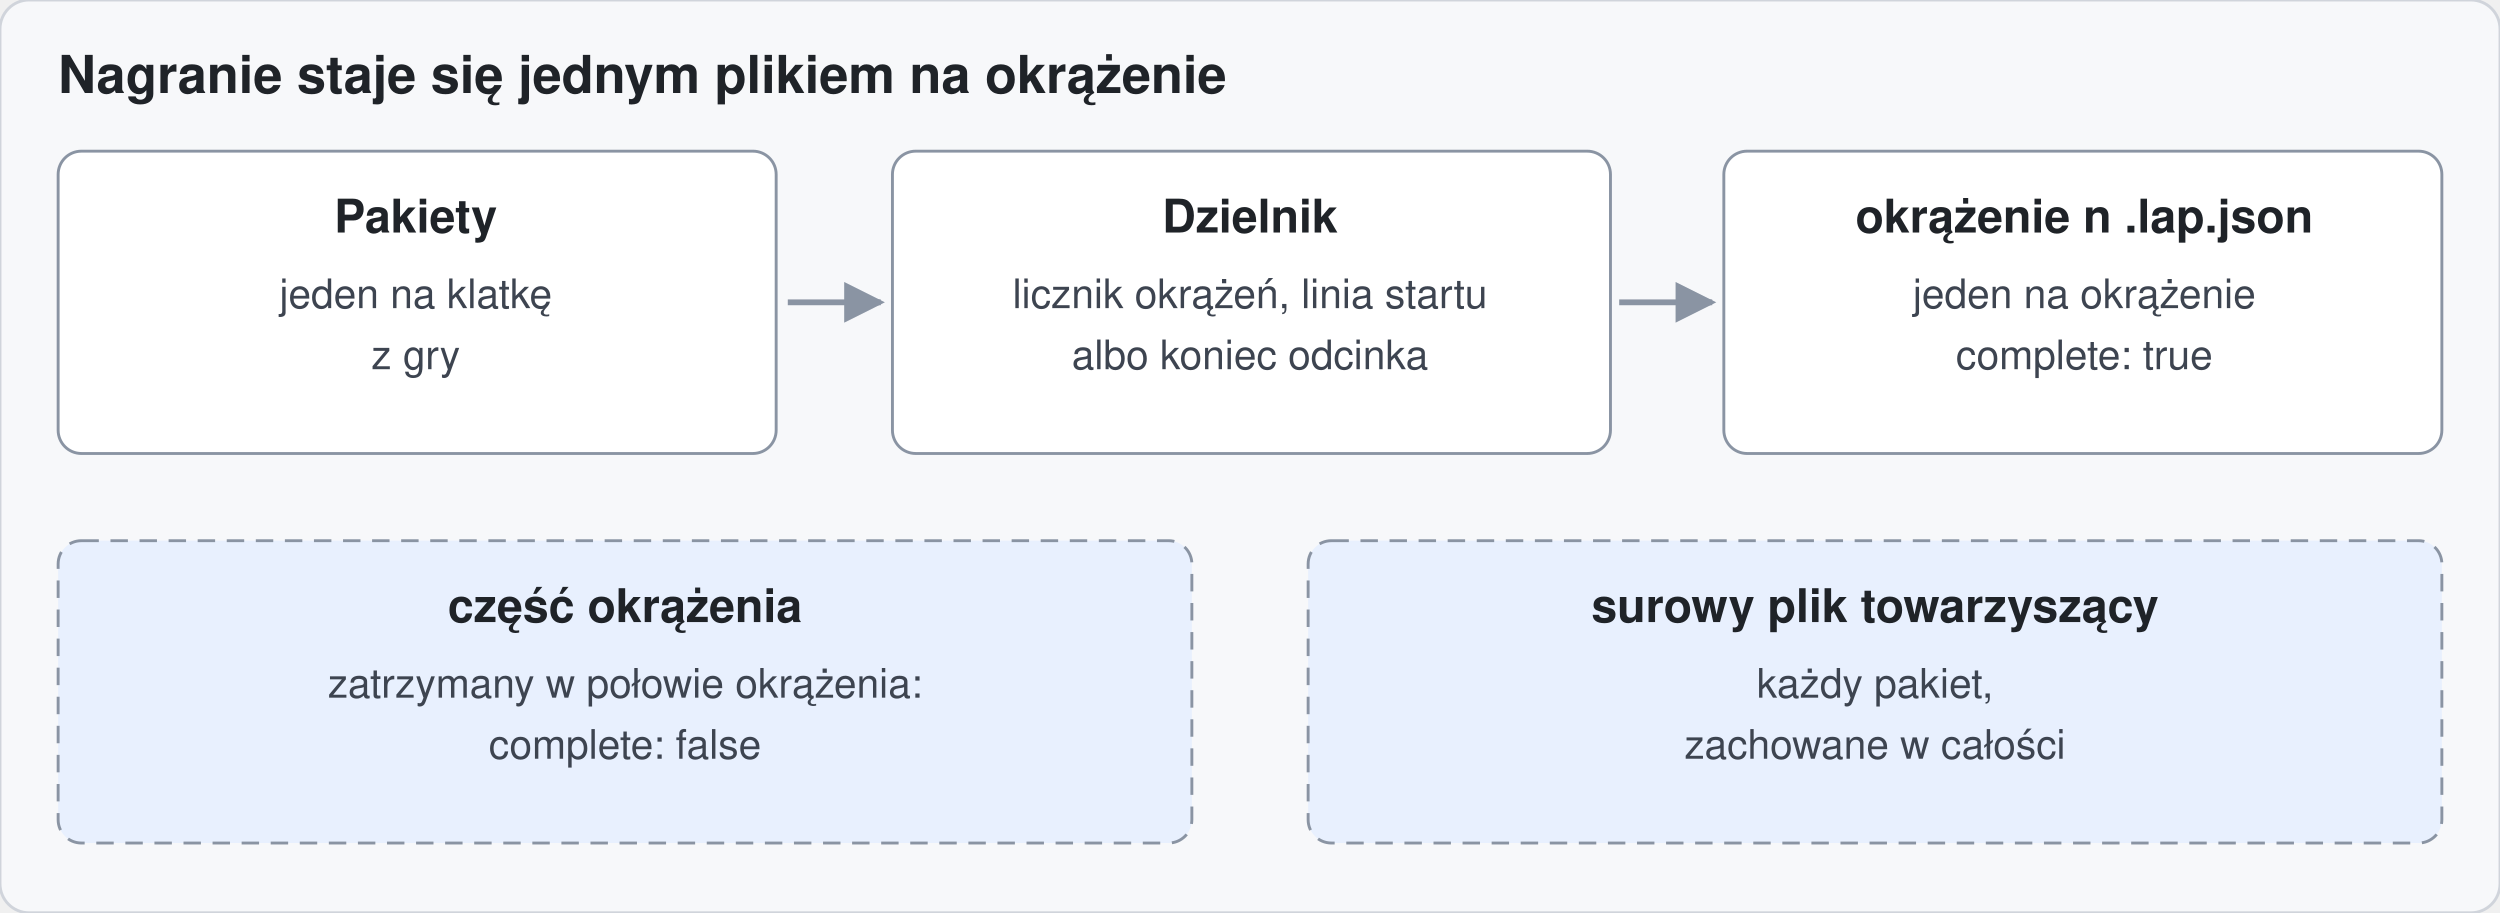
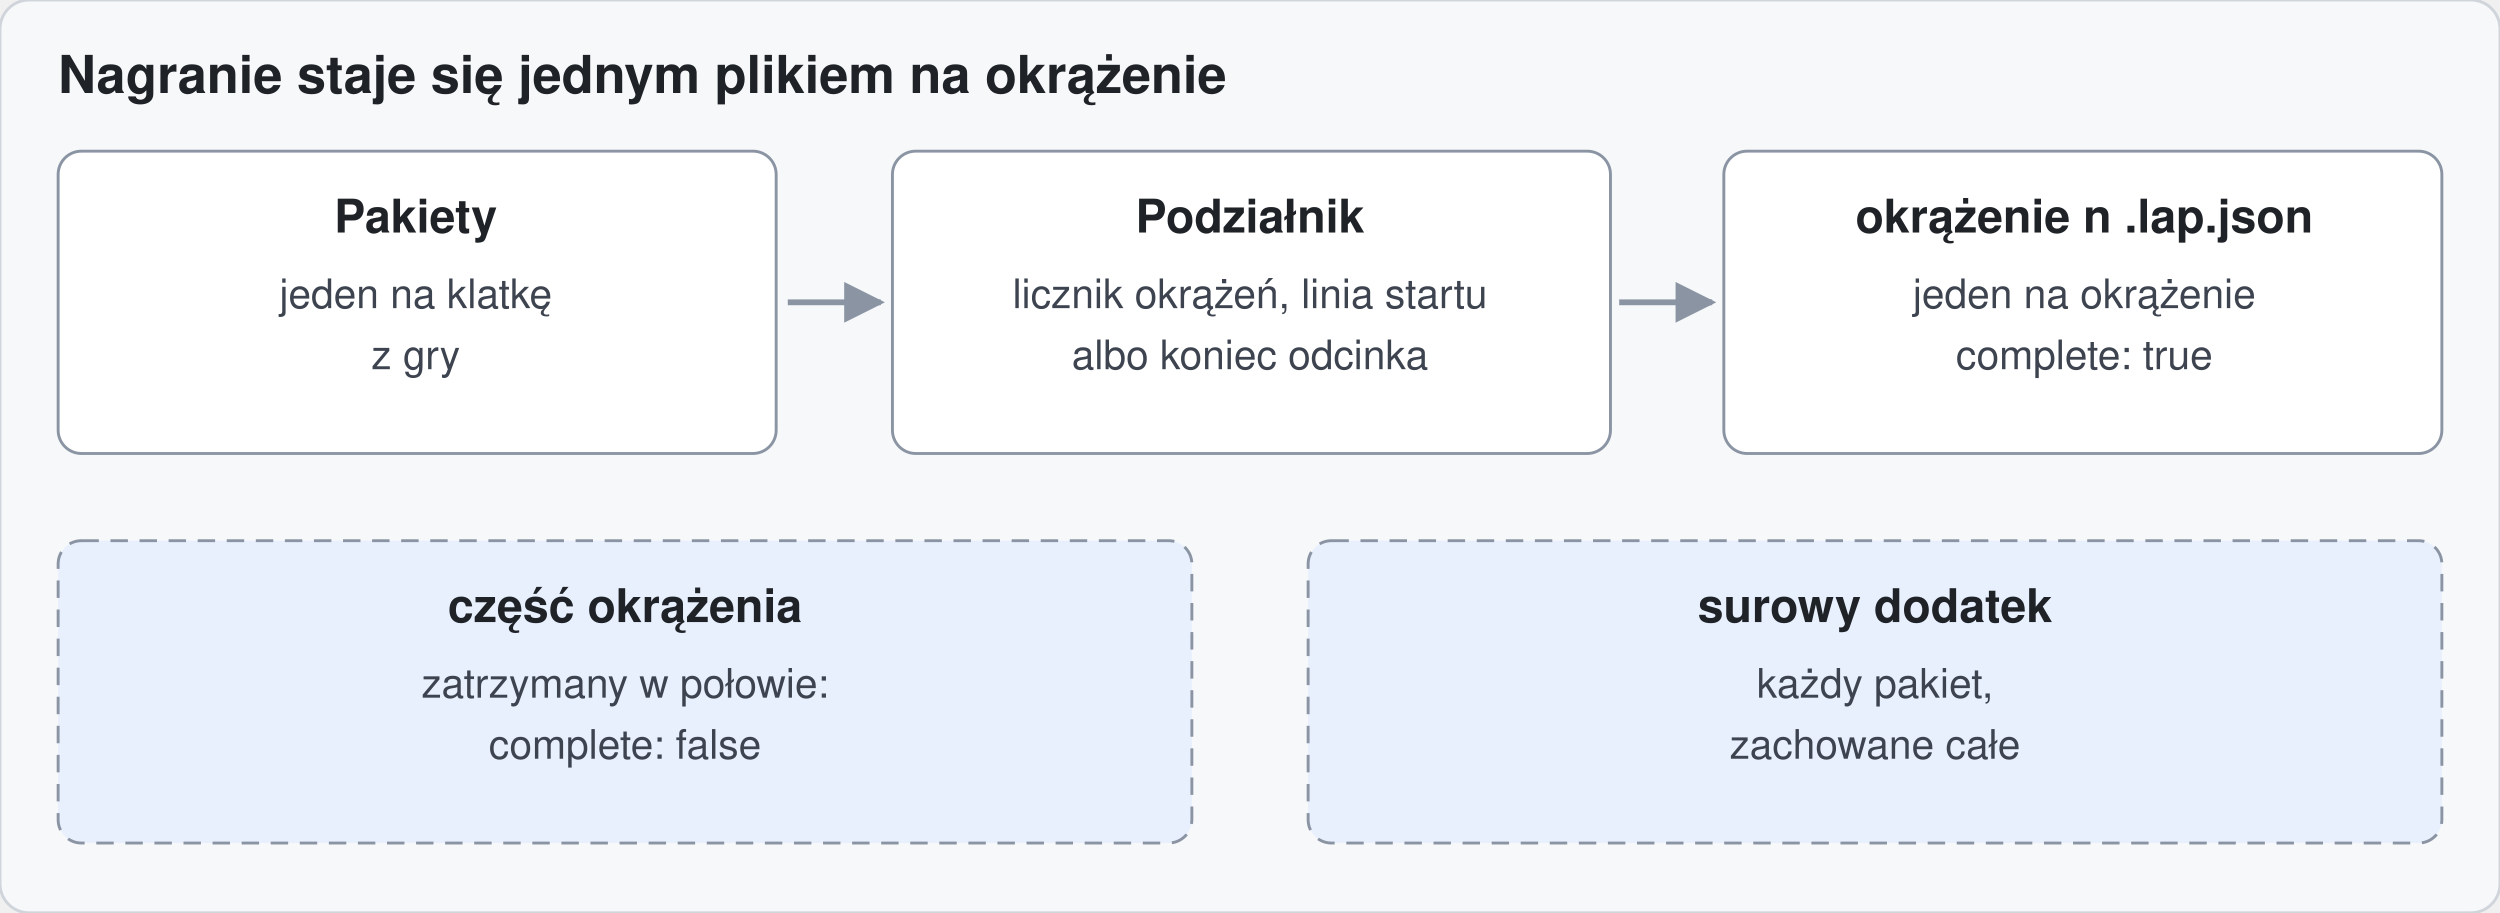
<svg xmlns="http://www.w3.org/2000/svg" width="860" height="314" viewBox="0 0 860 314" role="img" aria-label="A recording becomes one file per lap">
  <rect width="860" height="314" rx="10" fill="#f7f8fa" stroke="#d0d4db" />
  <defs>
    <marker id="a" viewBox="0 0 10 10" refX="9" refY="5" markerWidth="7" markerHeight="7" orient="auto-start-reverse">
      <path d="M0,0 L10,5 L0,10 z" fill="#8a94a3" />
    </marker>
  </defs>
  <text x="20" y="32" font-family="Segoe UI,Helvetica,Arial,sans-serif" font-size="18" font-weight="600" fill="#1f2328" text-anchor="start">Nagranie staje się jednym plikiem na okrążenie</text>
  <rect x="20" y="52" width="247" height="104" rx="8" fill="#ffffff" stroke="#8a94a3" />
  <text x="143" y="80" font-family="Segoe UI,Helvetica,Arial,sans-serif" font-size="16" font-weight="600" fill="#1f2328" text-anchor="middle">Pakiety</text>
  <text x="143" y="106" font-family="Segoe UI,Helvetica,Arial,sans-serif" font-size="14" font-weight="400" fill="#3d4450" text-anchor="middle">jeden na klatkę</text>
  <text x="143" y="127" font-family="Segoe UI,Helvetica,Arial,sans-serif" font-size="14" font-weight="400" fill="#3d4450" text-anchor="middle">z gry</text>
  <rect x="307" y="52" width="247" height="104" rx="8" fill="#ffffff" stroke="#8a94a3" />
-   <text x="430" y="80" font-family="Segoe UI,Helvetica,Arial,sans-serif" font-size="16" font-weight="600" fill="#1f2328" text-anchor="middle">Dzielnik</text>
+   <text x="430" y="80" font-family="Segoe UI,Helvetica,Arial,sans-serif" font-size="16" font-weight="600" fill="#1f2328" text-anchor="middle">Podziałnik</text>
  <text x="430" y="106" font-family="Segoe UI,Helvetica,Arial,sans-serif" font-size="14" font-weight="400" fill="#3d4450" text-anchor="middle">licznik okrążeń, linia startu</text>
  <text x="430" y="127" font-family="Segoe UI,Helvetica,Arial,sans-serif" font-size="14" font-weight="400" fill="#3d4450" text-anchor="middle">albo koniec odcinka</text>
  <rect x="593" y="52" width="247" height="104" rx="8" fill="#ffffff" stroke="#8a94a3" />
  <text x="717" y="80" font-family="Segoe UI,Helvetica,Arial,sans-serif" font-size="16" font-weight="600" fill="#1f2328" text-anchor="middle">okrążenie n .lap.json</text>
  <text x="717" y="106" font-family="Segoe UI,Helvetica,Arial,sans-serif" font-size="14" font-weight="400" fill="#3d4450" text-anchor="middle">jeden na okrążenie</text>
  <text x="717" y="127" font-family="Segoe UI,Helvetica,Arial,sans-serif" font-size="14" font-weight="400" fill="#3d4450" text-anchor="middle">complete: true</text>
  <line x1="271" y1="104.0" x2="303" y2="104.0" stroke="#8a94a3" stroke-width="2" marker-end="url(#a)" />
  <line x1="557" y1="104.0" x2="589" y2="104.0" stroke="#8a94a3" stroke-width="2" marker-end="url(#a)" />
  <rect x="20" y="186" width="390" height="104" rx="8" fill="#e8f0fe" stroke="#8a94a3" stroke-dasharray="6 4" />
  <text x="215" y="214" font-family="Segoe UI,Helvetica,Arial,sans-serif" font-size="16" font-weight="600" fill="#1f2328" text-anchor="middle">część okrążenia</text>
-   <text x="215" y="240" font-family="Segoe UI,Helvetica,Arial,sans-serif" font-size="14" font-weight="400" fill="#3d4450" text-anchor="middle">zatrzymany w połowie okrążenia:</text>
+   <text x="215" y="240" font-family="Segoe UI,Helvetica,Arial,sans-serif" font-size="14" font-weight="400" fill="#3d4450" text-anchor="middle">zatrzymany w połowie:</text>
  <text x="215" y="261" font-family="Segoe UI,Helvetica,Arial,sans-serif" font-size="14" font-weight="400" fill="#3d4450" text-anchor="middle">complete: false</text>
  <rect x="450" y="186" width="390" height="104" rx="8" fill="#e8f0fe" stroke="#8a94a3" stroke-dasharray="6 4" />
-   <text x="645" y="214" font-family="Segoe UI,Helvetica,Arial,sans-serif" font-size="16" font-weight="600" fill="#1f2328" text-anchor="middle">surowy plik towarzyszący</text>
+   <text x="645" y="214" font-family="Segoe UI,Helvetica,Arial,sans-serif" font-size="16" font-weight="600" fill="#1f2328" text-anchor="middle">surowy dodatek</text>
  <text x="645" y="240" font-family="Segoe UI,Helvetica,Arial,sans-serif" font-size="14" font-weight="400" fill="#3d4450" text-anchor="middle">każdy pakiet,</text>
-   <text x="645" y="261" font-family="Segoe UI,Helvetica,Arial,sans-serif" font-size="14" font-weight="400" fill="#3d4450" text-anchor="middle">zachowane w całości</text>
+   <text x="645" y="261" font-family="Segoe UI,Helvetica,Arial,sans-serif" font-size="14" font-weight="400" fill="#3d4450" text-anchor="middle">zachowane całe</text>
</svg>
